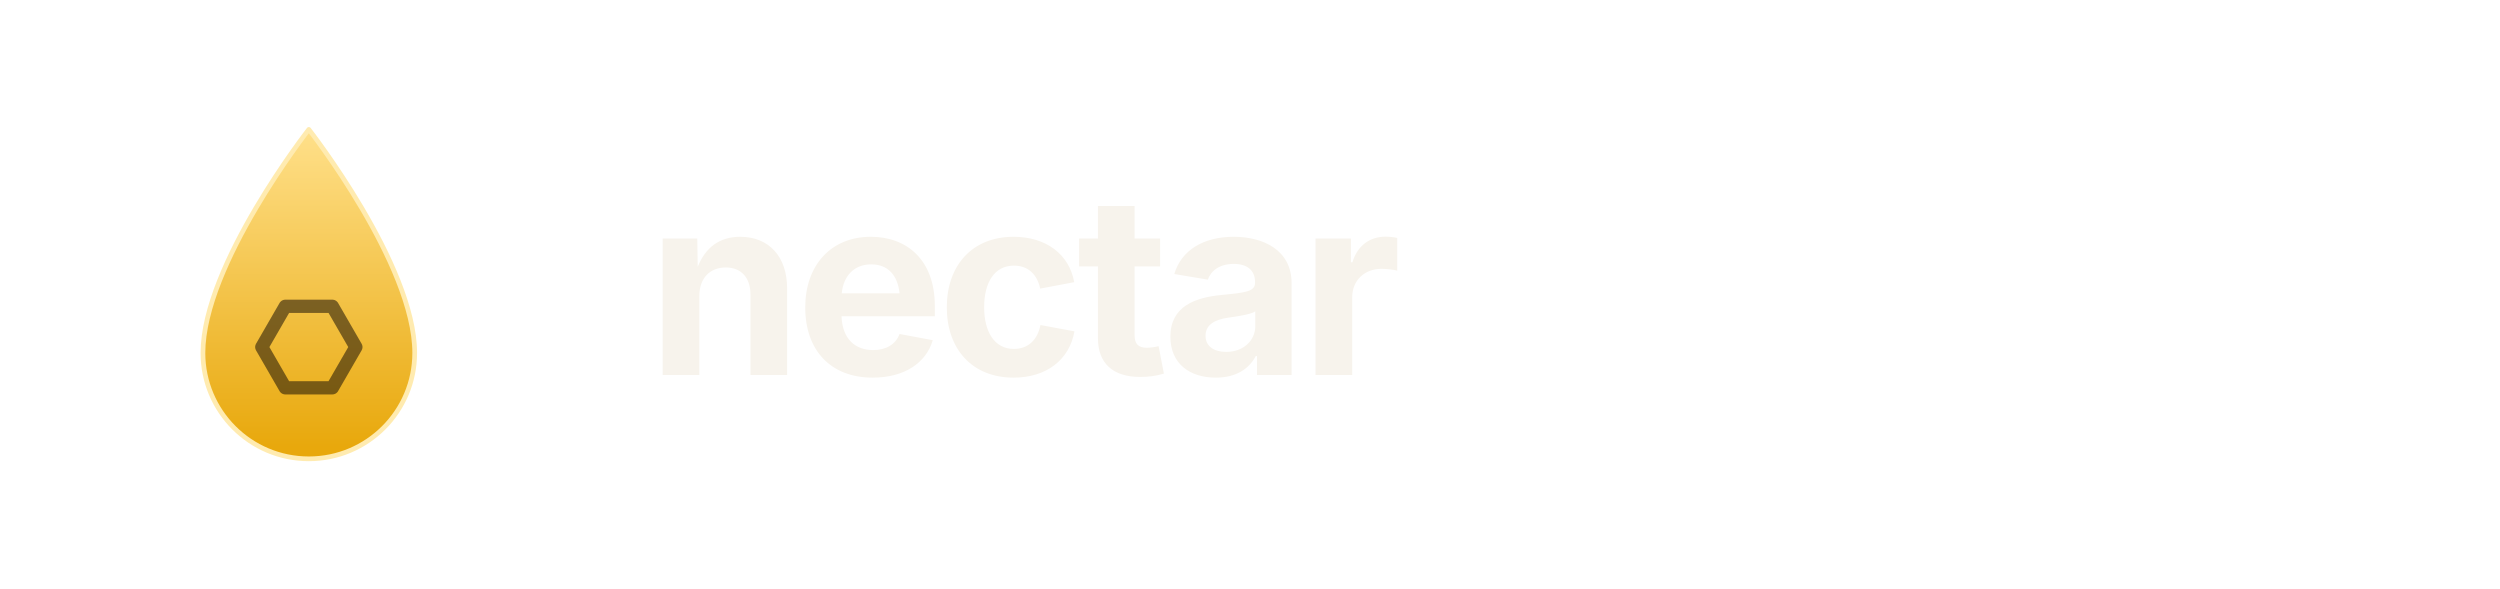
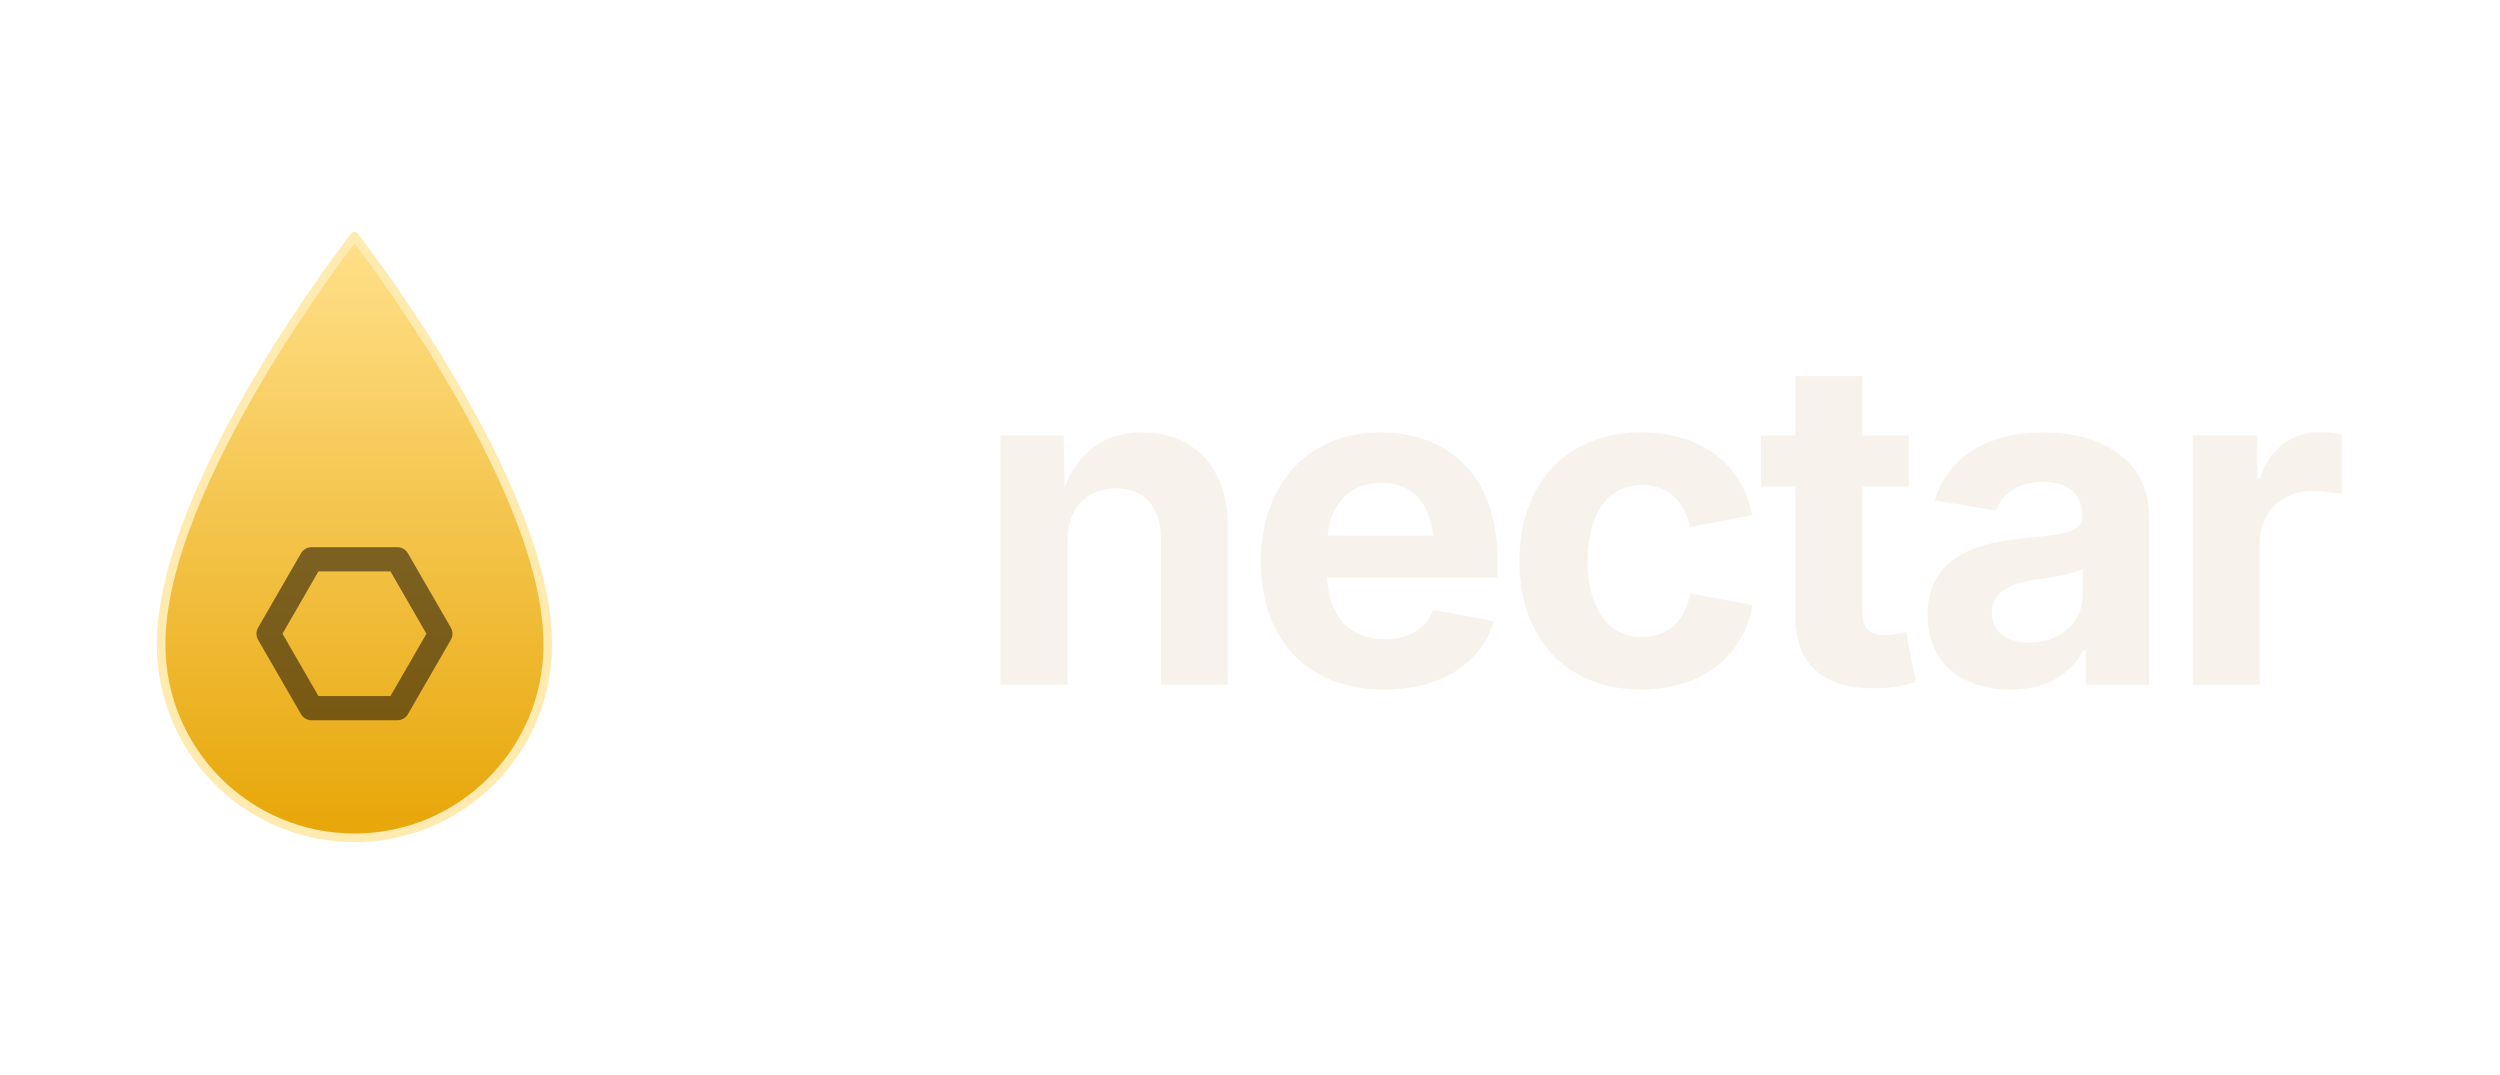
- <svg xmlns="http://www.w3.org/2000/svg" width="340" height="80" viewBox="0 0 340 80" fill="none" role="img" aria-label="nectar">
+ <svg xmlns="http://www.w3.org/2000/svg" width="186.2" height="80" viewBox="15.6 0 186.2 80" fill="none" role="img" aria-label="nectar">
  <defs>
    <linearGradient id="g" x1="80" y1="24" x2="80" y2="132" gradientUnits="userSpaceOnUse">
      <stop offset="0" stop-color="#FFE08A" />
      <stop offset="1" stop-color="#E8A80C" />
    </linearGradient>
  </defs>
  <g transform="translate(10,8) scale(0.4)">
    <path d="M 80 24 C 80 24 44 70 44 100 A 36 36 0 0 0 116 100 C 116 70 80 24 80 24 Z" fill="url(#g)" stroke="#FFEBB0" stroke-width="1.6" stroke-linejoin="round" />
    <path d="M 96.00 98.00 L 88.00 111.86 L 72.00 111.86 L 64.00 98.00 L 72.00 84.14 L 88.00 84.14 Z" fill="none" stroke="#1A1206" stroke-width="4.5" stroke-linejoin="round" stroke-opacity="0.55" />
  </g>
  <text x="88" y="51" font-family="Inter, system-ui, sans-serif" font-size="34" font-weight="700" letter-spacing="-1" fill="#F7F3EC">nectar</text>
</svg>
